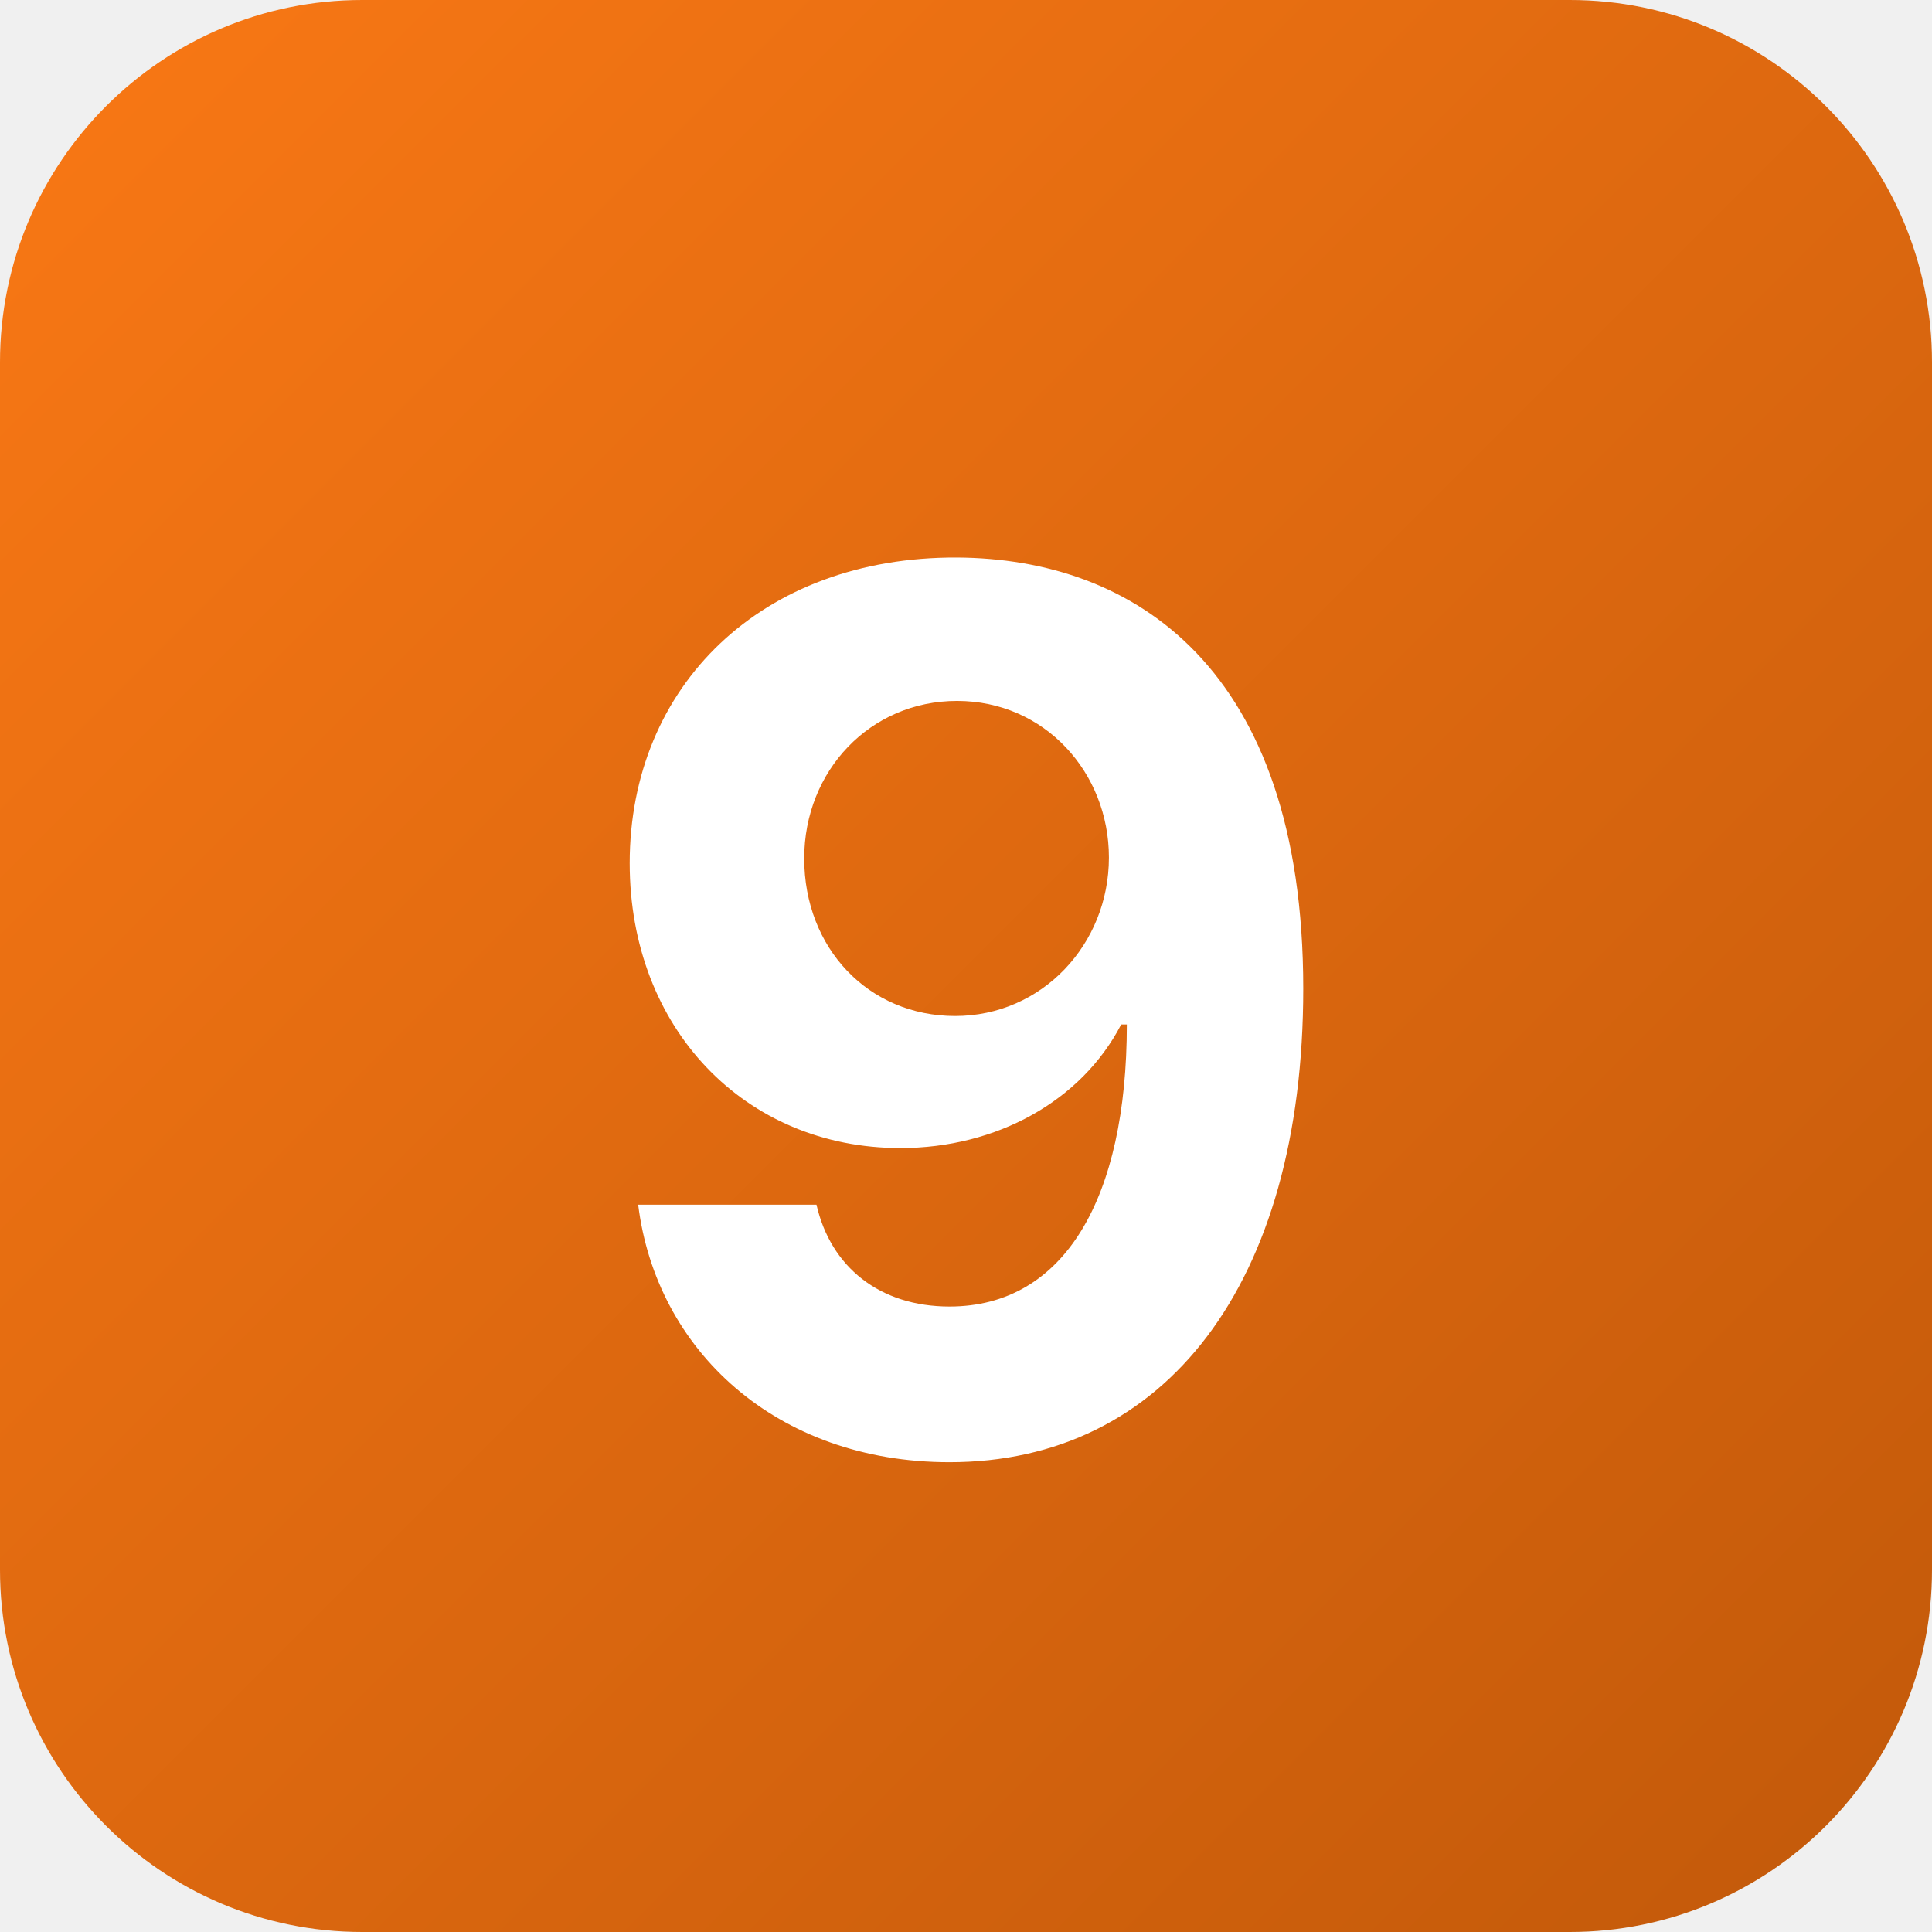
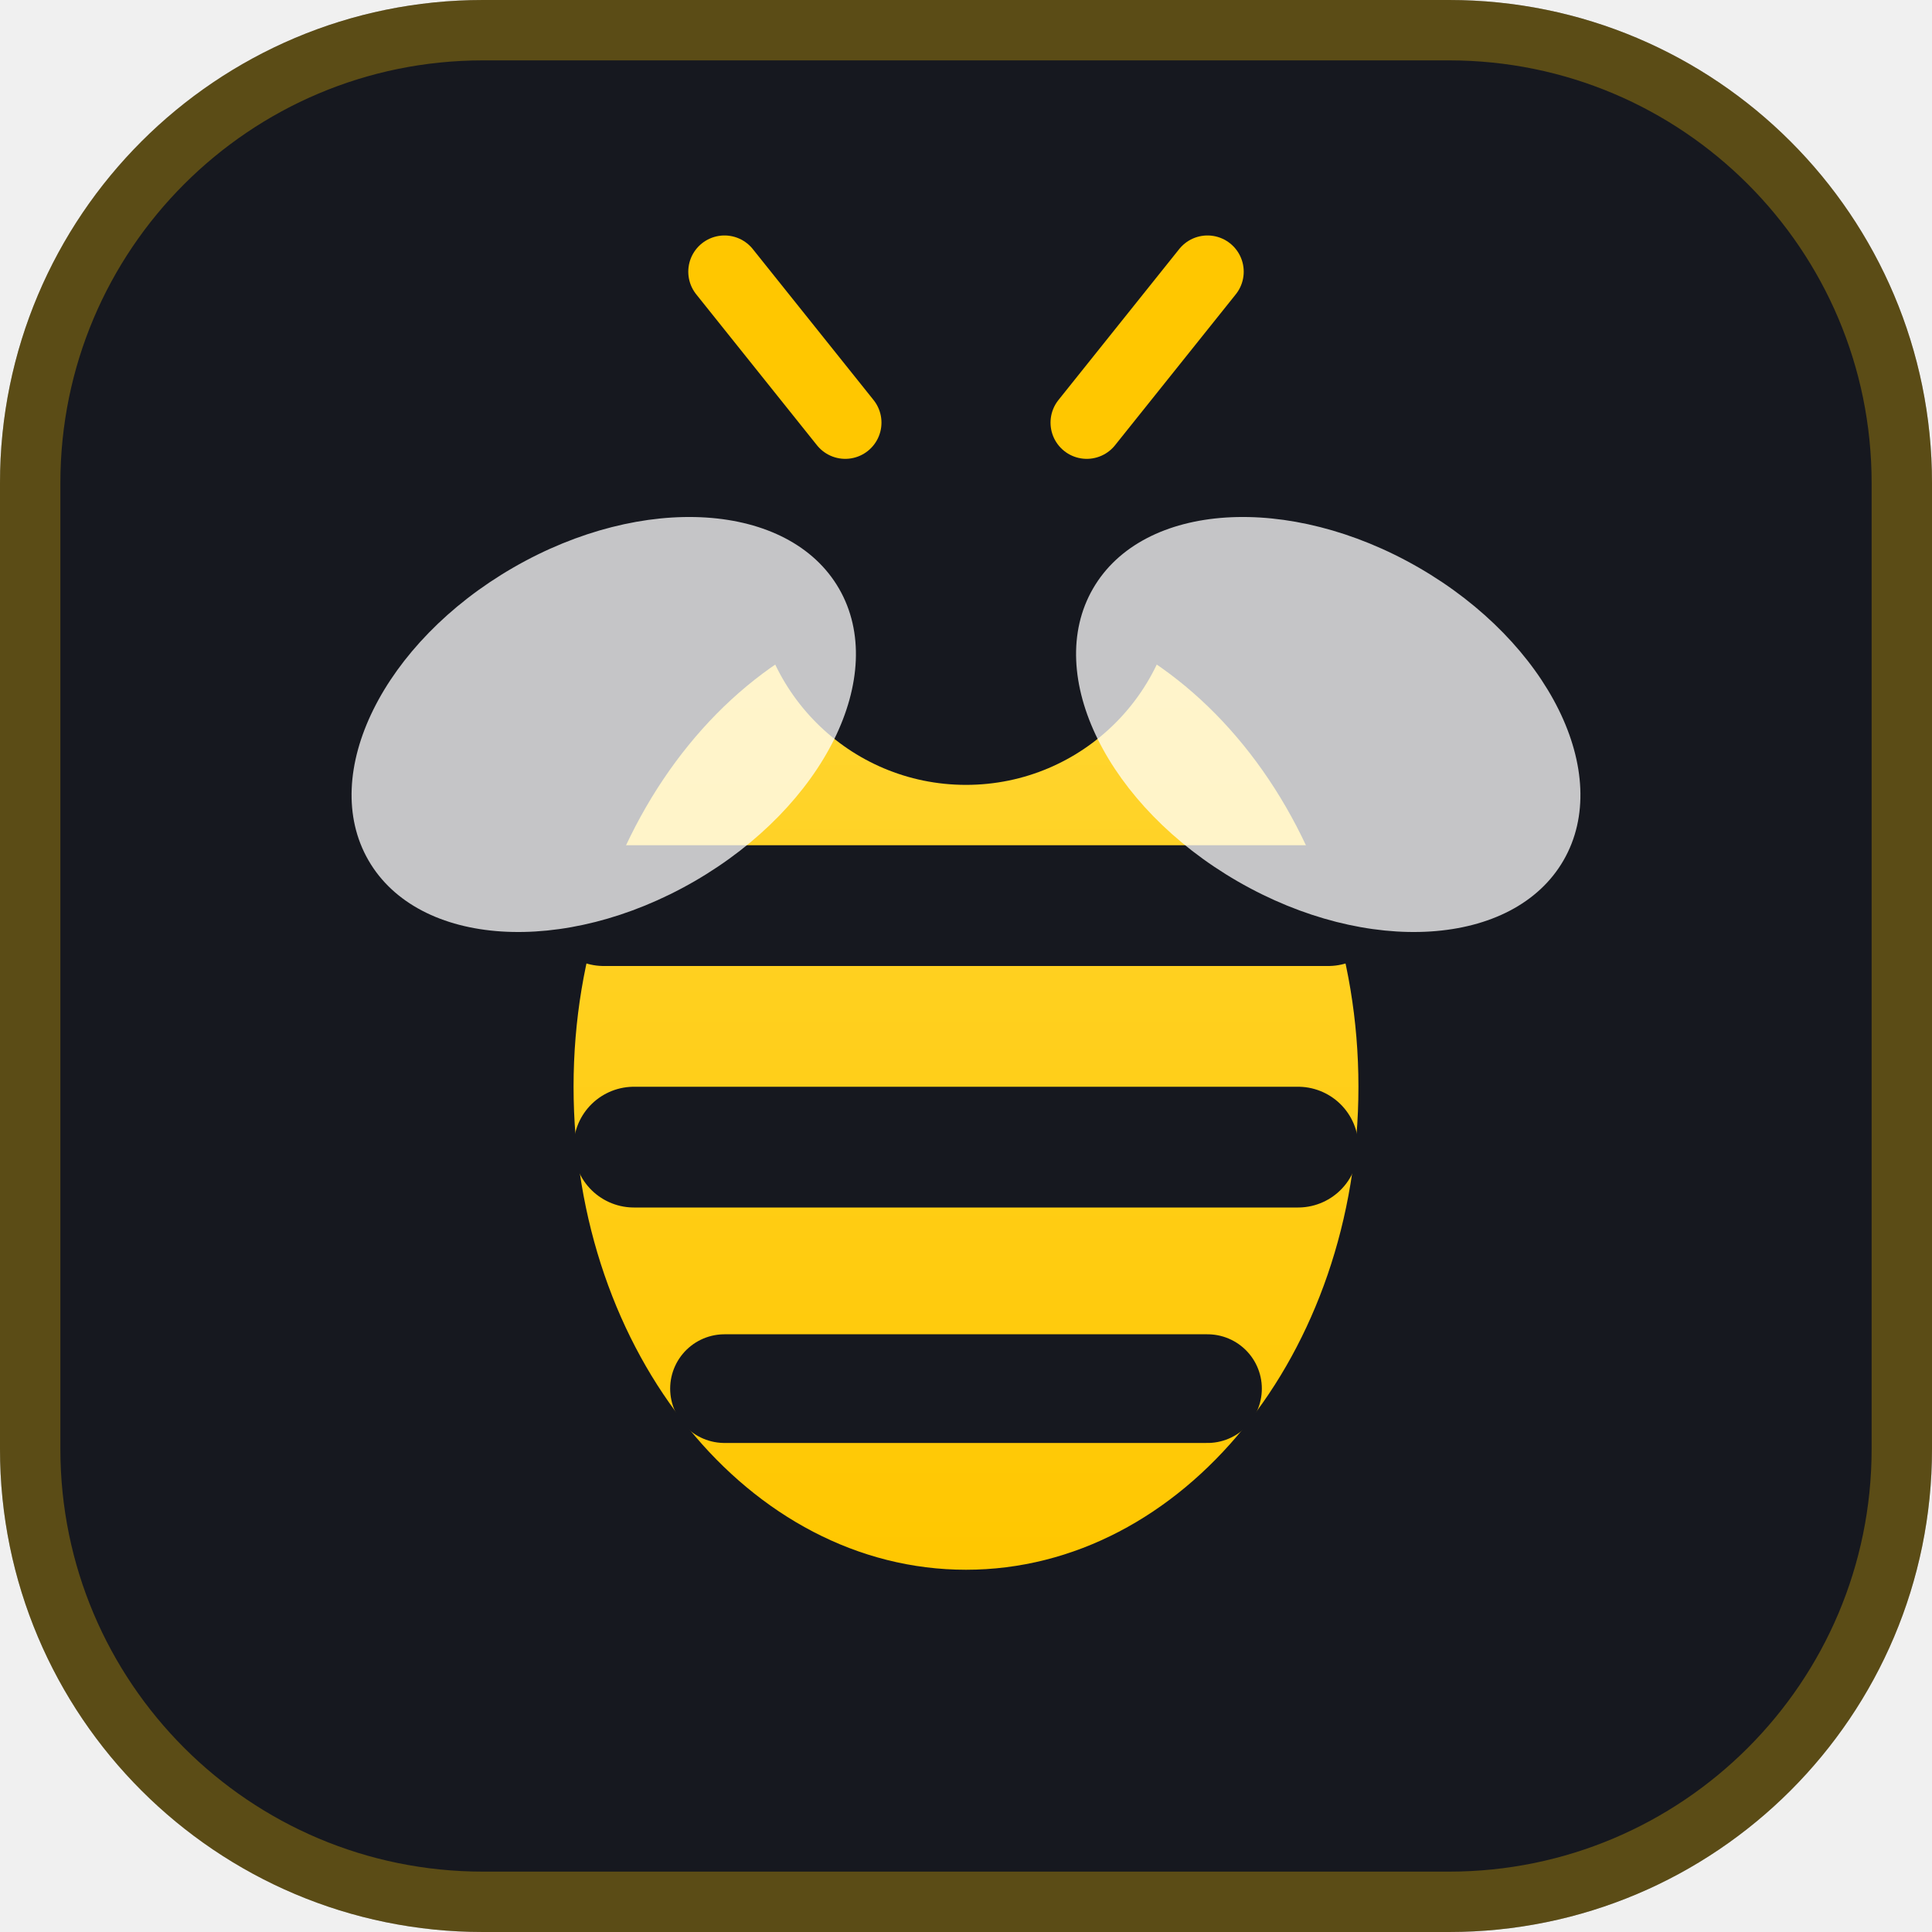
<svg xmlns="http://www.w3.org/2000/svg" width="32" height="32" viewBox="0 0 32 32" fill="none">
-   <rect width="32" height="32" rx="6" fill="url(#gradient)" />
-   <text x="16" y="24" font-family="system-ui, -apple-system, sans-serif" font-size="20" font-weight="700" fill="white" text-anchor="middle">9</text>
+   <rect width="32" height="32" rx="8" fill="#16181F" />
+   <rect x="0.5" y="0.5" width="31" height="31" rx="7.5" stroke="#FFC700" stroke-opacity="0.3" />
+   <ellipse cx="16" cy="18" rx="6.5" ry="8" fill="url(#bee_yellow)" />
+   <path d="M10 15H22" stroke="#16181F" stroke-width="2" stroke-linecap="round" />
+   <path d="M10.5 19H21.5" stroke="#16181F" stroke-width="2" stroke-linecap="round" />
+   <path d="M12 23H20" stroke="#16181F" stroke-width="1.8" stroke-linecap="round" />
+   <circle cx="16" cy="9.5" r="3.5" fill="#16181F" />
+   <path d="M14 7L12 4.5" stroke="#FFC700" stroke-width="1.2" stroke-linecap="round" />
+   <path d="M18 7L20 4.5" stroke="#FFC700" stroke-width="1.2" stroke-linecap="round" />
+   <ellipse cx="10" cy="12" rx="4.5" ry="3" fill="#FFFFFF" fill-opacity="0.75" transform="rotate(-30 10 12)" />
+   <ellipse cx="22" cy="12" rx="4.5" ry="3" fill="#FFFFFF" fill-opacity="0.75" transform="rotate(30 22 12)" />
  <defs>
-     <linearGradient id="gradient" x1="0" y1="0" x2="32" y2="32" gradientUnits="userSpaceOnUse">
-       <stop stop-color="#f97815" />
-       <stop offset="1" stop-color="#c2590a" />
+     <linearGradient id="bee_yellow" x1="16" y1="10" x2="16" y2="26" gradientUnits="userSpaceOnUse">
+       <stop stop-color="#FFD633" />
+       <stop offset="1" stop-color="#FFC700" />
    </linearGradient>
  </defs>
</svg>
